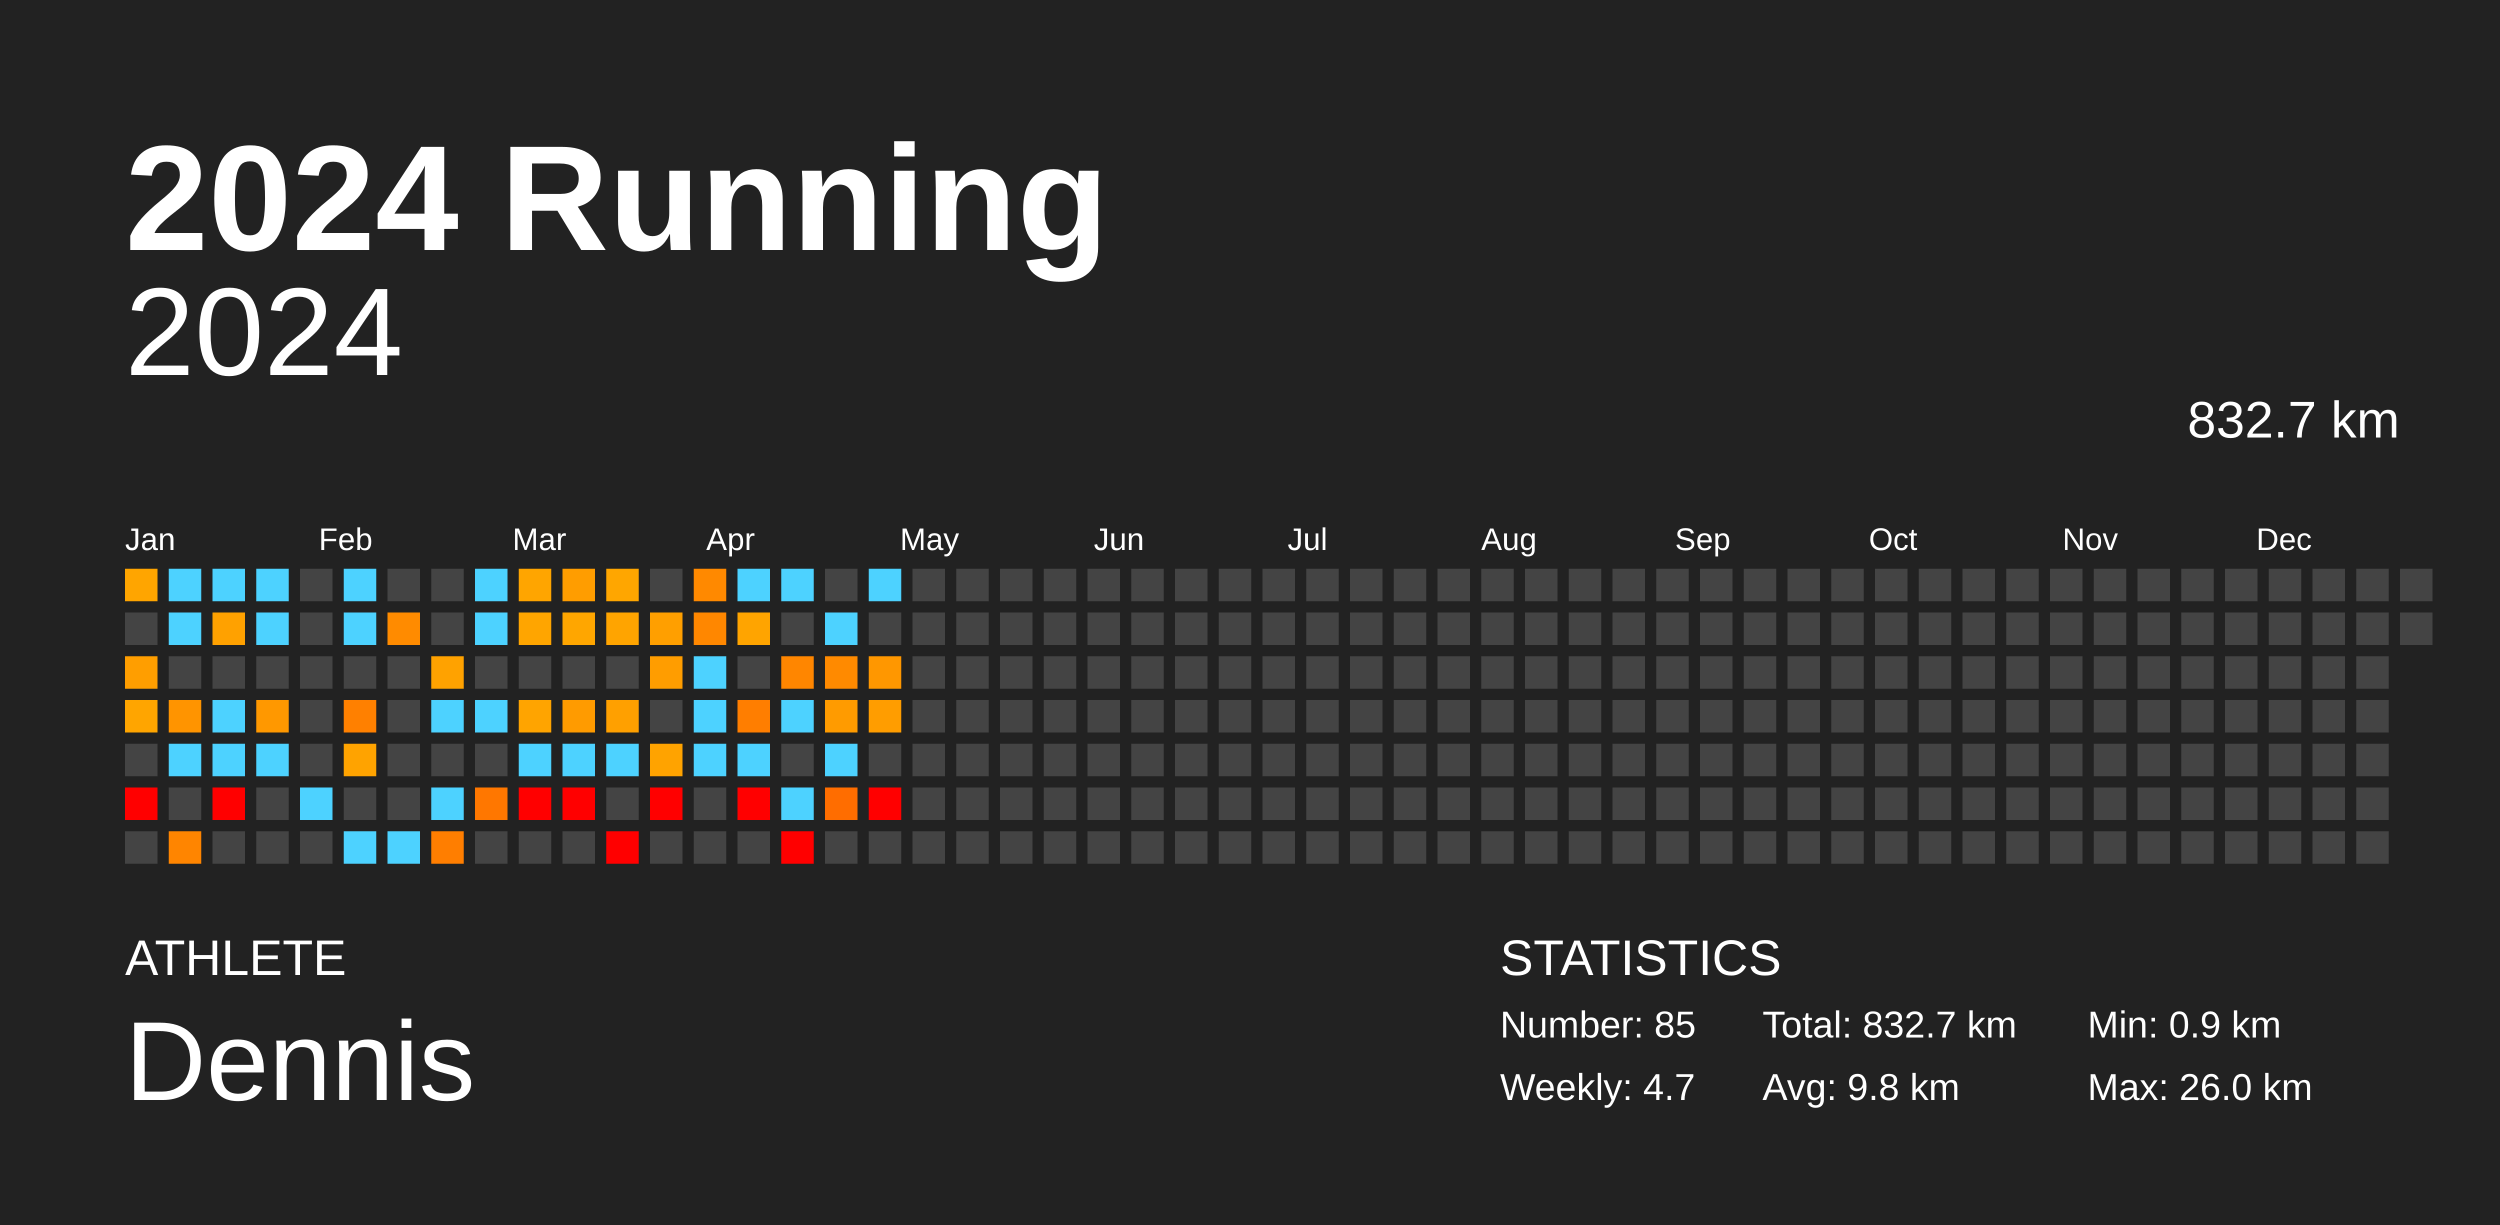
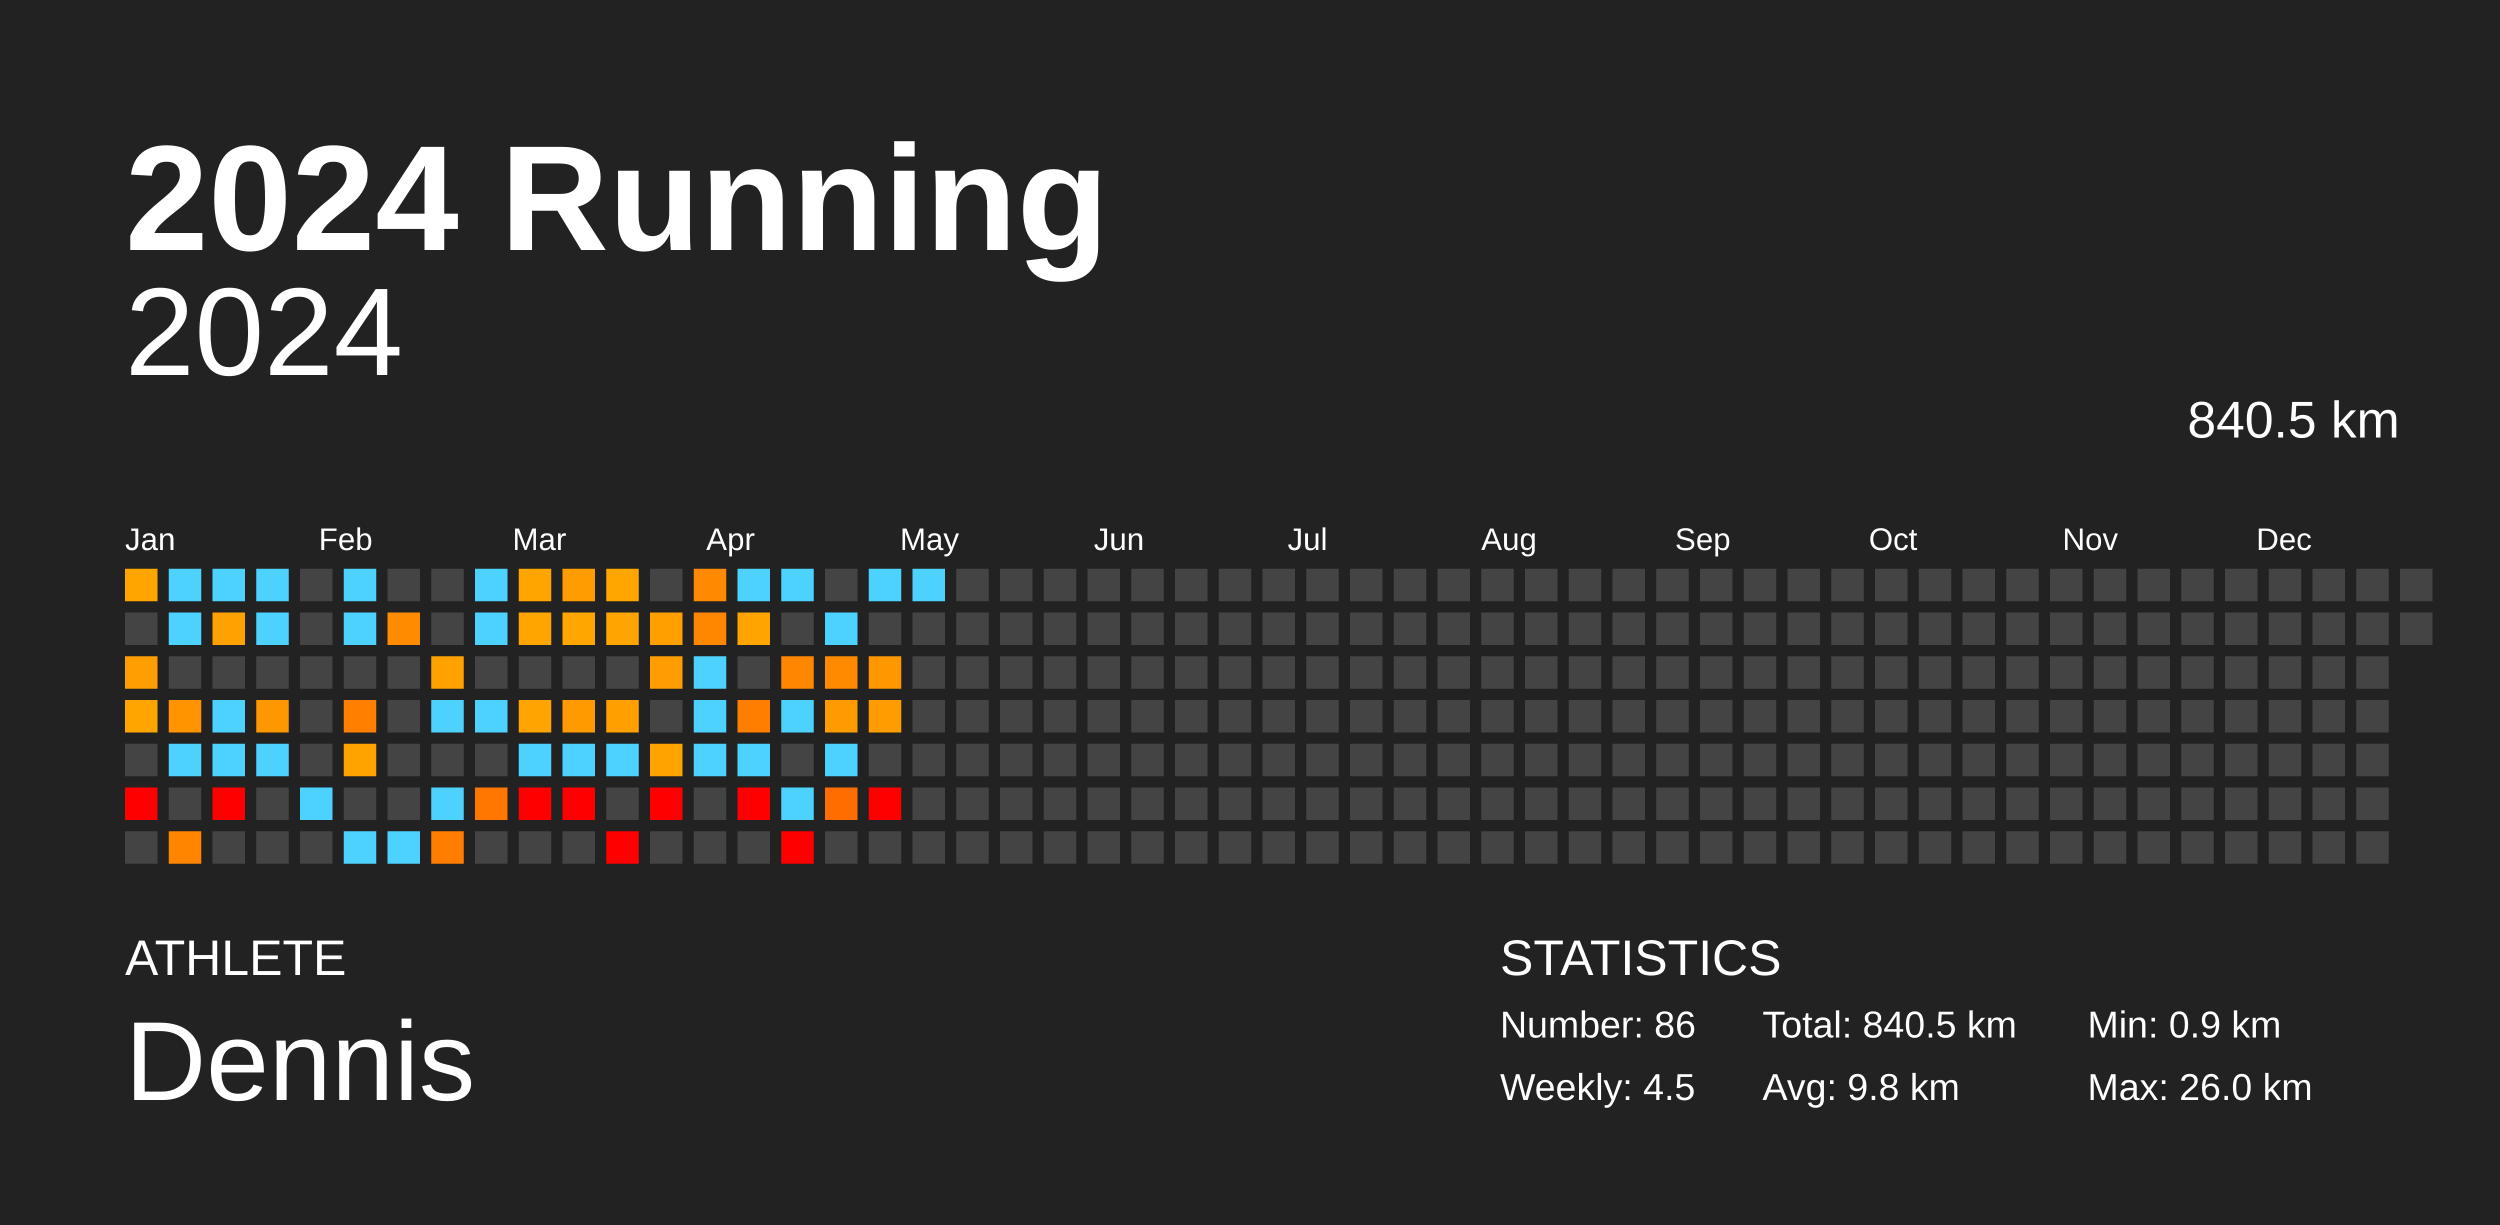
<svg xmlns="http://www.w3.org/2000/svg" baseProfile="full" height="98mm" version="1.1" viewBox="0,0,200,98" width="200mm">
  <defs />
  <rect fill="#222222" height="98" width="200" x="0" y="0" />
  <text fill="#FFFFFF" style="font-size:12px; font-family:Arial; font-weight:bold;" x="10" y="20">2024 Running</text>
  <text fill="#FFFFFF" style="font-size:4px; font-family:Arial" x="10" y="78">ATHLETE</text>
  <text fill="#FFFFFF" style="font-size:9px; font-family:Arial" x="10" y="88">Dennis</text>
  <text fill="#FFFFFF" style="font-size:4px; font-family:Arial" x="120" y="78">STATISTICS</text>
-   <text fill="#FFFFFF" style="font-size:3px; font-family:Arial" x="120" y="83">Number: 85</text>
-   <text fill="#FFFFFF" style="font-size:3px; font-family:Arial" x="120" y="88">Weekly: 4.7</text>
-   <text fill="#FFFFFF" style="font-size:3px; font-family:Arial" x="141" y="83">Total: 832.7 km</text>
+   <text fill="#FFFFFF" style="font-size:3px; font-family:Arial" x="120" y="83">Number: 86</text>
+   <text fill="#FFFFFF" style="font-size:3px; font-family:Arial" x="120" y="88">Weekly: 4.5</text>
+   <text fill="#FFFFFF" style="font-size:3px; font-family:Arial" x="141" y="83">Total: 840.5 km</text>
  <text fill="#FFFFFF" style="font-size:3px; font-family:Arial" x="141" y="88">Avg: 9.8 km</text>
  <text fill="#FFFFFF" style="font-size:3px; font-family:Arial" x="167" y="83">Min: 0.9 km</text>
  <text fill="#FFFFFF" style="font-size:3px; font-family:Arial" x="167" y="88">Max: 26.0 km</text>
  <text alignment-baseline="hanging" fill="#FFFFFF" style="font-size:10.0px; font-family:Arial;" x="10" y="30">2024</text>
-   <text alignment-baseline="hanging" fill="#FFFFFF" style="font-size:4.125px; font-family:Arial;" x="175" y="35">832.7 km</text>
+   <text alignment-baseline="hanging" fill="#FFFFFF" style="font-size:4.125px; font-family:Arial;" x="175" y="35">840.5 km</text>
  <text fill="#FFFFFF" style="font-size:2.5px; font-family:Arial" x="10.0" y="44">Jan</text>
  <text fill="#FFFFFF" style="font-size:2.5px; font-family:Arial" x="25.5" y="44">Feb</text>
  <text fill="#FFFFFF" style="font-size:2.5px; font-family:Arial" x="41.0" y="44">Mar</text>
  <text fill="#FFFFFF" style="font-size:2.5px; font-family:Arial" x="56.5" y="44">Apr</text>
  <text fill="#FFFFFF" style="font-size:2.5px; font-family:Arial" x="72.0" y="44">May</text>
  <text fill="#FFFFFF" style="font-size:2.5px; font-family:Arial" x="87.5" y="44">Jun</text>
  <text fill="#FFFFFF" style="font-size:2.5px; font-family:Arial" x="103.0" y="44">Jul</text>
  <text fill="#FFFFFF" style="font-size:2.5px; font-family:Arial" x="118.5" y="44">Aug</text>
  <text fill="#FFFFFF" style="font-size:2.5px; font-family:Arial" x="134.0" y="44">Sep</text>
  <text fill="#FFFFFF" style="font-size:2.5px; font-family:Arial" x="149.5" y="44">Oct</text>
  <text fill="#FFFFFF" style="font-size:2.5px; font-family:Arial" x="165.0" y="44">Nov</text>
  <text fill="#FFFFFF" style="font-size:2.5px; font-family:Arial" x="180.5" y="44">Dec</text>
  <rect fill="#ffa500" height="2.6" width="2.6" x="10.0" y="45.5" />
  <rect fill="#444444" height="2.6" width="2.6" x="10.0" y="49.0" />
  <rect fill="#ff9e00" height="2.6" width="2.6" x="10.0" y="52.5" />
  <rect fill="#ffa500" height="2.6" width="2.6" x="10.0" y="56.0" />
  <rect fill="#444444" height="2.6" width="2.6" x="10.0" y="59.5" />
  <rect fill="red" height="2.6" width="2.6" x="10.0" y="63.0" />
  <rect fill="#444444" height="2.6" width="2.6" x="10.0" y="66.5" />
  <rect fill="#4dd2ff" height="2.6" width="2.6" x="13.5" y="45.5" />
  <rect fill="#4dd2ff" height="2.6" width="2.6" x="13.5" y="49.0" />
  <rect fill="#444444" height="2.6" width="2.6" x="13.5" y="52.5" />
  <rect fill="#ff9400" height="2.6" width="2.6" x="13.5" y="56.0" />
  <rect fill="#4dd2ff" height="2.6" width="2.6" x="13.5" y="59.5" />
  <rect fill="#444444" height="2.6" width="2.6" x="13.5" y="63.0" />
  <rect fill="#ff8500" height="2.6" width="2.6" x="13.5" y="66.5" />
  <rect fill="#4dd2ff" height="2.6" width="2.6" x="17.0" y="45.5" />
  <rect fill="#ffa100" height="2.6" width="2.6" x="17.0" y="49.0" />
  <rect fill="#444444" height="2.6" width="2.6" x="17.0" y="52.5" />
  <rect fill="#4dd2ff" height="2.6" width="2.6" x="17.0" y="56.0" />
  <rect fill="#4dd2ff" height="2.6" width="2.6" x="17.0" y="59.5" />
  <rect fill="red" height="2.6" width="2.6" x="17.0" y="63.0" />
  <rect fill="#444444" height="2.6" width="2.6" x="17.0" y="66.5" />
  <rect fill="#4dd2ff" height="2.6" width="2.6" x="20.5" y="45.5" />
  <rect fill="#4dd2ff" height="2.6" width="2.6" x="20.5" y="49.0" />
  <rect fill="#444444" height="2.6" width="2.6" x="20.5" y="52.5" />
  <rect fill="#ff9800" height="2.6" width="2.6" x="20.5" y="56.0" />
  <rect fill="#4dd2ff" height="2.6" width="2.6" x="20.5" y="59.5" />
  <rect fill="#444444" height="2.6" width="2.6" x="20.5" y="63.0" />
  <rect fill="#444444" height="2.6" width="2.6" x="20.5" y="66.5" />
  <rect fill="#444444" height="2.6" width="2.6" x="24.0" y="45.5" />
  <rect fill="#444444" height="2.6" width="2.6" x="24.0" y="49.0" />
  <rect fill="#444444" height="2.6" width="2.6" x="24.0" y="52.5" />
  <rect fill="#444444" height="2.6" width="2.6" x="24.0" y="56.0" />
  <rect fill="#444444" height="2.6" width="2.6" x="24.0" y="59.5" />
  <rect fill="#4dd2ff" height="2.6" width="2.6" x="24.0" y="63.0" />
  <rect fill="#444444" height="2.6" width="2.6" x="24.0" y="66.5" />
  <rect fill="#4dd2ff" height="2.6" width="2.6" x="27.5" y="45.5" />
  <rect fill="#4dd2ff" height="2.6" width="2.6" x="27.5" y="49.0" />
  <rect fill="#444444" height="2.6" width="2.6" x="27.5" y="52.5" />
  <rect fill="#ff8000" height="2.6" width="2.6" x="27.5" y="56.0" />
  <rect fill="#ffa300" height="2.6" width="2.6" x="27.5" y="59.5" />
  <rect fill="#444444" height="2.6" width="2.6" x="27.5" y="63.0" />
  <rect fill="#4dd2ff" height="2.6" width="2.6" x="27.5" y="66.5" />
  <rect fill="#444444" height="2.6" width="2.6" x="31.0" y="45.5" />
  <rect fill="#ff8b00" height="2.6" width="2.6" x="31.0" y="49.0" />
  <rect fill="#444444" height="2.6" width="2.6" x="31.0" y="52.5" />
  <rect fill="#444444" height="2.6" width="2.6" x="31.0" y="56.0" />
  <rect fill="#444444" height="2.6" width="2.6" x="31.0" y="59.5" />
  <rect fill="#444444" height="2.6" width="2.6" x="31.0" y="63.0" />
  <rect fill="#4dd2ff" height="2.6" width="2.6" x="31.0" y="66.5" />
  <rect fill="#444444" height="2.6" width="2.6" x="34.5" y="45.5" />
  <rect fill="#444444" height="2.6" width="2.6" x="34.5" y="49.0" />
  <rect fill="#ffa200" height="2.6" width="2.6" x="34.5" y="52.5" />
  <rect fill="#4dd2ff" height="2.6" width="2.6" x="34.5" y="56.0" />
  <rect fill="#444444" height="2.6" width="2.6" x="34.5" y="59.5" />
  <rect fill="#4dd2ff" height="2.6" width="2.6" x="34.5" y="63.0" />
  <rect fill="#ff7e00" height="2.6" width="2.6" x="34.5" y="66.5" />
  <rect fill="#4dd2ff" height="2.6" width="2.6" x="38.0" y="45.5" />
  <rect fill="#4dd2ff" height="2.6" width="2.6" x="38.0" y="49.0" />
  <rect fill="#444444" height="2.6" width="2.6" x="38.0" y="52.5" />
  <rect fill="#4dd2ff" height="2.6" width="2.6" x="38.0" y="56.0" />
  <rect fill="#444444" height="2.6" width="2.6" x="38.0" y="59.5" />
  <rect fill="#ff7700" height="2.6" width="2.6" x="38.0" y="63.0" />
  <rect fill="#444444" height="2.6" width="2.6" x="38.0" y="66.5" />
  <rect fill="#ffa500" height="2.6" width="2.6" x="41.5" y="45.5" />
  <rect fill="#ffa500" height="2.6" width="2.6" x="41.5" y="49.0" />
  <rect fill="#444444" height="2.6" width="2.6" x="41.5" y="52.5" />
  <rect fill="#ffa400" height="2.6" width="2.6" x="41.5" y="56.0" />
  <rect fill="#4dd2ff" height="2.6" width="2.6" x="41.5" y="59.5" />
  <rect fill="red" height="2.6" width="2.6" x="41.5" y="63.0" />
  <rect fill="#444444" height="2.6" width="2.6" x="41.5" y="66.5" />
  <rect fill="#ff9d00" height="2.6" width="2.6" x="45.0" y="45.5" />
  <rect fill="#ffa600" height="2.6" width="2.6" x="45.0" y="49.0" />
  <rect fill="#444444" height="2.6" width="2.6" x="45.0" y="52.5" />
  <rect fill="#ff9b00" height="2.6" width="2.6" x="45.0" y="56.0" />
  <rect fill="#4dd2ff" height="2.6" width="2.6" x="45.0" y="59.5" />
  <rect fill="red" height="2.6" width="2.6" x="45.0" y="63.0" />
  <rect fill="#444444" height="2.6" width="2.6" x="45.0" y="66.5" />
  <rect fill="#ffa600" height="2.6" width="2.6" x="48.5" y="45.5" />
  <rect fill="#ffa400" height="2.6" width="2.6" x="48.5" y="49.0" />
  <rect fill="#444444" height="2.6" width="2.6" x="48.5" y="52.5" />
  <rect fill="#ffa000" height="2.6" width="2.6" x="48.5" y="56.0" />
  <rect fill="#4dd2ff" height="2.6" width="2.6" x="48.5" y="59.5" />
  <rect fill="#444444" height="2.6" width="2.6" x="48.5" y="63.0" />
  <rect fill="red" height="2.6" width="2.6" x="48.5" y="66.5" />
  <rect fill="#444444" height="2.6" width="2.6" x="52.0" y="45.5" />
  <rect fill="#ff9f00" height="2.6" width="2.6" x="52.0" y="49.0" />
  <rect fill="#ff9d00" height="2.6" width="2.6" x="52.0" y="52.5" />
  <rect fill="#444444" height="2.6" width="2.6" x="52.0" y="56.0" />
  <rect fill="#ffa300" height="2.6" width="2.6" x="52.0" y="59.5" />
  <rect fill="red" height="2.6" width="2.6" x="52.0" y="63.0" />
  <rect fill="#444444" height="2.6" width="2.6" x="52.0" y="66.5" />
  <rect fill="#ff8900" height="2.6" width="2.6" x="55.5" y="45.5" />
  <rect fill="#ff8700" height="2.6" width="2.6" x="55.5" y="49.0" />
  <rect fill="#4dd2ff" height="2.6" width="2.6" x="55.5" y="52.5" />
  <rect fill="#4dd2ff" height="2.6" width="2.6" x="55.5" y="56.0" />
  <rect fill="#4dd2ff" height="2.6" width="2.6" x="55.5" y="59.5" />
  <rect fill="#444444" height="2.6" width="2.6" x="55.5" y="63.0" />
  <rect fill="#444444" height="2.6" width="2.6" x="55.5" y="66.5" />
  <rect fill="#4dd2ff" height="2.6" width="2.6" x="59.0" y="45.5" />
  <rect fill="#ffa400" height="2.6" width="2.6" x="59.0" y="49.0" />
  <rect fill="#444444" height="2.6" width="2.6" x="59.0" y="52.5" />
  <rect fill="#ff7e00" height="2.6" width="2.6" x="59.0" y="56.0" />
  <rect fill="#4dd2ff" height="2.6" width="2.6" x="59.0" y="59.5" />
  <rect fill="red" height="2.6" width="2.6" x="59.0" y="63.0" />
  <rect fill="#444444" height="2.6" width="2.6" x="59.0" y="66.5" />
  <rect fill="#4dd2ff" height="2.6" width="2.6" x="62.5" y="45.5" />
  <rect fill="#444444" height="2.6" width="2.6" x="62.5" y="49.0" />
  <rect fill="#ff8600" height="2.6" width="2.6" x="62.5" y="52.5" />
  <rect fill="#4dd2ff" height="2.6" width="2.6" x="62.5" y="56.0" />
  <rect fill="#444444" height="2.6" width="2.6" x="62.5" y="59.5" />
  <rect fill="#4dd2ff" height="2.6" width="2.6" x="62.5" y="63.0" />
  <rect fill="red" height="2.6" width="2.6" x="62.5" y="66.5" />
  <rect fill="#444444" height="2.6" width="2.6" x="66.0" y="45.5" />
  <rect fill="#4dd2ff" height="2.6" width="2.6" x="66.0" y="49.0" />
  <rect fill="#ff8a00" height="2.6" width="2.6" x="66.0" y="52.5" />
  <rect fill="#ff9b00" height="2.6" width="2.6" x="66.0" y="56.0" />
  <rect fill="#4dd2ff" height="2.6" width="2.6" x="66.0" y="59.5" />
  <rect fill="#ff6d00" height="2.6" width="2.6" x="66.0" y="63.0" />
  <rect fill="#444444" height="2.6" width="2.6" x="66.0" y="66.5" />
  <rect fill="#4dd2ff" height="2.6" width="2.6" x="69.5" y="45.5" />
  <rect fill="#444444" height="2.6" width="2.6" x="69.5" y="49.0" />
  <rect fill="#ff9700" height="2.6" width="2.6" x="69.5" y="52.5" />
  <rect fill="#ff9d00" height="2.6" width="2.6" x="69.5" y="56.0" />
  <rect fill="#444444" height="2.6" width="2.6" x="69.5" y="59.5" />
  <rect fill="red" height="2.6" width="2.6" x="69.5" y="63.0" />
  <rect fill="#444444" height="2.6" width="2.6" x="69.5" y="66.5" />
-   <rect fill="#444444" height="2.6" width="2.6" x="73.0" y="45.5" />
+   <rect fill="#4dd2ff" height="2.6" width="2.6" x="73.0" y="45.5" />
  <rect fill="#444444" height="2.6" width="2.6" x="73.0" y="49.0" />
  <rect fill="#444444" height="2.6" width="2.6" x="73.0" y="52.5" />
  <rect fill="#444444" height="2.6" width="2.6" x="73.0" y="56.0" />
  <rect fill="#444444" height="2.6" width="2.6" x="73.0" y="59.5" />
  <rect fill="#444444" height="2.6" width="2.6" x="73.0" y="63.0" />
  <rect fill="#444444" height="2.6" width="2.6" x="73.0" y="66.5" />
  <rect fill="#444444" height="2.6" width="2.6" x="76.5" y="45.5" />
  <rect fill="#444444" height="2.6" width="2.6" x="76.5" y="49.0" />
  <rect fill="#444444" height="2.6" width="2.6" x="76.5" y="52.5" />
  <rect fill="#444444" height="2.6" width="2.6" x="76.5" y="56.0" />
  <rect fill="#444444" height="2.6" width="2.6" x="76.5" y="59.5" />
  <rect fill="#444444" height="2.6" width="2.6" x="76.5" y="63.0" />
  <rect fill="#444444" height="2.6" width="2.6" x="76.5" y="66.5" />
  <rect fill="#444444" height="2.6" width="2.6" x="80.0" y="45.5" />
  <rect fill="#444444" height="2.6" width="2.6" x="80.0" y="49.0" />
  <rect fill="#444444" height="2.6" width="2.6" x="80.0" y="52.5" />
  <rect fill="#444444" height="2.6" width="2.6" x="80.0" y="56.0" />
  <rect fill="#444444" height="2.6" width="2.6" x="80.0" y="59.5" />
  <rect fill="#444444" height="2.6" width="2.6" x="80.0" y="63.0" />
  <rect fill="#444444" height="2.6" width="2.6" x="80.0" y="66.5" />
  <rect fill="#444444" height="2.6" width="2.6" x="83.5" y="45.5" />
  <rect fill="#444444" height="2.6" width="2.6" x="83.5" y="49.0" />
  <rect fill="#444444" height="2.6" width="2.6" x="83.5" y="52.5" />
  <rect fill="#444444" height="2.6" width="2.6" x="83.5" y="56.0" />
  <rect fill="#444444" height="2.6" width="2.6" x="83.5" y="59.5" />
  <rect fill="#444444" height="2.6" width="2.6" x="83.5" y="63.0" />
  <rect fill="#444444" height="2.6" width="2.6" x="83.5" y="66.5" />
  <rect fill="#444444" height="2.6" width="2.6" x="87.0" y="45.5" />
  <rect fill="#444444" height="2.6" width="2.6" x="87.0" y="49.0" />
  <rect fill="#444444" height="2.6" width="2.6" x="87.0" y="52.5" />
  <rect fill="#444444" height="2.6" width="2.6" x="87.0" y="56.0" />
  <rect fill="#444444" height="2.6" width="2.6" x="87.0" y="59.5" />
  <rect fill="#444444" height="2.6" width="2.6" x="87.0" y="63.0" />
  <rect fill="#444444" height="2.6" width="2.6" x="87.0" y="66.5" />
  <rect fill="#444444" height="2.6" width="2.6" x="90.5" y="45.5" />
  <rect fill="#444444" height="2.6" width="2.6" x="90.5" y="49.0" />
  <rect fill="#444444" height="2.6" width="2.6" x="90.5" y="52.5" />
  <rect fill="#444444" height="2.6" width="2.6" x="90.5" y="56.0" />
  <rect fill="#444444" height="2.6" width="2.6" x="90.5" y="59.5" />
  <rect fill="#444444" height="2.6" width="2.6" x="90.5" y="63.0" />
  <rect fill="#444444" height="2.6" width="2.6" x="90.5" y="66.5" />
  <rect fill="#444444" height="2.6" width="2.6" x="94.0" y="45.5" />
  <rect fill="#444444" height="2.6" width="2.6" x="94.0" y="49.0" />
  <rect fill="#444444" height="2.6" width="2.6" x="94.0" y="52.5" />
  <rect fill="#444444" height="2.6" width="2.6" x="94.0" y="56.0" />
  <rect fill="#444444" height="2.6" width="2.6" x="94.0" y="59.5" />
  <rect fill="#444444" height="2.6" width="2.6" x="94.0" y="63.0" />
  <rect fill="#444444" height="2.6" width="2.6" x="94.0" y="66.5" />
  <rect fill="#444444" height="2.6" width="2.6" x="97.5" y="45.5" />
  <rect fill="#444444" height="2.6" width="2.6" x="97.5" y="49.0" />
  <rect fill="#444444" height="2.6" width="2.6" x="97.5" y="52.5" />
  <rect fill="#444444" height="2.6" width="2.6" x="97.5" y="56.0" />
  <rect fill="#444444" height="2.6" width="2.6" x="97.5" y="59.5" />
  <rect fill="#444444" height="2.6" width="2.6" x="97.5" y="63.0" />
  <rect fill="#444444" height="2.6" width="2.6" x="97.5" y="66.5" />
  <rect fill="#444444" height="2.6" width="2.6" x="101.0" y="45.5" />
  <rect fill="#444444" height="2.6" width="2.6" x="101.0" y="49.0" />
  <rect fill="#444444" height="2.6" width="2.6" x="101.0" y="52.5" />
  <rect fill="#444444" height="2.6" width="2.6" x="101.0" y="56.0" />
  <rect fill="#444444" height="2.6" width="2.6" x="101.0" y="59.5" />
  <rect fill="#444444" height="2.6" width="2.6" x="101.0" y="63.0" />
  <rect fill="#444444" height="2.6" width="2.6" x="101.0" y="66.5" />
  <rect fill="#444444" height="2.6" width="2.6" x="104.5" y="45.5" />
  <rect fill="#444444" height="2.6" width="2.6" x="104.5" y="49.0" />
  <rect fill="#444444" height="2.6" width="2.6" x="104.5" y="52.5" />
  <rect fill="#444444" height="2.6" width="2.6" x="104.5" y="56.0" />
  <rect fill="#444444" height="2.6" width="2.6" x="104.5" y="59.5" />
  <rect fill="#444444" height="2.6" width="2.6" x="104.5" y="63.0" />
  <rect fill="#444444" height="2.6" width="2.6" x="104.5" y="66.5" />
  <rect fill="#444444" height="2.6" width="2.6" x="108.0" y="45.5" />
  <rect fill="#444444" height="2.6" width="2.6" x="108.0" y="49.0" />
  <rect fill="#444444" height="2.6" width="2.6" x="108.0" y="52.5" />
  <rect fill="#444444" height="2.6" width="2.6" x="108.0" y="56.0" />
  <rect fill="#444444" height="2.6" width="2.6" x="108.0" y="59.5" />
  <rect fill="#444444" height="2.6" width="2.6" x="108.0" y="63.0" />
  <rect fill="#444444" height="2.6" width="2.6" x="108.0" y="66.5" />
  <rect fill="#444444" height="2.6" width="2.6" x="111.5" y="45.5" />
  <rect fill="#444444" height="2.6" width="2.6" x="111.5" y="49.0" />
  <rect fill="#444444" height="2.6" width="2.6" x="111.5" y="52.5" />
  <rect fill="#444444" height="2.6" width="2.6" x="111.5" y="56.0" />
  <rect fill="#444444" height="2.6" width="2.6" x="111.5" y="59.5" />
  <rect fill="#444444" height="2.6" width="2.6" x="111.5" y="63.0" />
  <rect fill="#444444" height="2.6" width="2.6" x="111.5" y="66.5" />
  <rect fill="#444444" height="2.6" width="2.6" x="115.0" y="45.5" />
  <rect fill="#444444" height="2.6" width="2.6" x="115.0" y="49.0" />
  <rect fill="#444444" height="2.6" width="2.6" x="115.0" y="52.5" />
  <rect fill="#444444" height="2.6" width="2.6" x="115.0" y="56.0" />
  <rect fill="#444444" height="2.6" width="2.6" x="115.0" y="59.5" />
  <rect fill="#444444" height="2.6" width="2.6" x="115.0" y="63.0" />
  <rect fill="#444444" height="2.6" width="2.6" x="115.0" y="66.5" />
  <rect fill="#444444" height="2.6" width="2.6" x="118.5" y="45.5" />
  <rect fill="#444444" height="2.6" width="2.6" x="118.5" y="49.0" />
  <rect fill="#444444" height="2.6" width="2.6" x="118.5" y="52.5" />
  <rect fill="#444444" height="2.6" width="2.6" x="118.5" y="56.0" />
  <rect fill="#444444" height="2.6" width="2.6" x="118.5" y="59.5" />
  <rect fill="#444444" height="2.6" width="2.6" x="118.5" y="63.0" />
  <rect fill="#444444" height="2.6" width="2.6" x="118.5" y="66.5" />
  <rect fill="#444444" height="2.6" width="2.6" x="122.0" y="45.5" />
  <rect fill="#444444" height="2.6" width="2.6" x="122.0" y="49.0" />
  <rect fill="#444444" height="2.6" width="2.6" x="122.0" y="52.5" />
  <rect fill="#444444" height="2.6" width="2.6" x="122.0" y="56.0" />
  <rect fill="#444444" height="2.6" width="2.6" x="122.0" y="59.5" />
  <rect fill="#444444" height="2.6" width="2.6" x="122.0" y="63.0" />
  <rect fill="#444444" height="2.6" width="2.6" x="122.0" y="66.5" />
  <rect fill="#444444" height="2.6" width="2.6" x="125.5" y="45.5" />
  <rect fill="#444444" height="2.6" width="2.6" x="125.5" y="49.0" />
  <rect fill="#444444" height="2.6" width="2.6" x="125.5" y="52.5" />
  <rect fill="#444444" height="2.6" width="2.6" x="125.5" y="56.0" />
  <rect fill="#444444" height="2.6" width="2.6" x="125.5" y="59.5" />
  <rect fill="#444444" height="2.6" width="2.6" x="125.5" y="63.0" />
  <rect fill="#444444" height="2.6" width="2.6" x="125.5" y="66.5" />
  <rect fill="#444444" height="2.6" width="2.6" x="129.0" y="45.5" />
  <rect fill="#444444" height="2.6" width="2.6" x="129.0" y="49.0" />
  <rect fill="#444444" height="2.6" width="2.6" x="129.0" y="52.5" />
  <rect fill="#444444" height="2.6" width="2.6" x="129.0" y="56.0" />
  <rect fill="#444444" height="2.6" width="2.6" x="129.0" y="59.5" />
  <rect fill="#444444" height="2.6" width="2.6" x="129.0" y="63.0" />
  <rect fill="#444444" height="2.6" width="2.6" x="129.0" y="66.5" />
  <rect fill="#444444" height="2.6" width="2.6" x="132.5" y="45.5" />
  <rect fill="#444444" height="2.6" width="2.6" x="132.5" y="49.0" />
  <rect fill="#444444" height="2.6" width="2.6" x="132.5" y="52.5" />
  <rect fill="#444444" height="2.6" width="2.6" x="132.5" y="56.0" />
  <rect fill="#444444" height="2.6" width="2.6" x="132.5" y="59.5" />
  <rect fill="#444444" height="2.6" width="2.6" x="132.5" y="63.0" />
  <rect fill="#444444" height="2.6" width="2.6" x="132.5" y="66.5" />
  <rect fill="#444444" height="2.6" width="2.6" x="136.0" y="45.5" />
  <rect fill="#444444" height="2.6" width="2.6" x="136.0" y="49.0" />
  <rect fill="#444444" height="2.6" width="2.6" x="136.0" y="52.5" />
  <rect fill="#444444" height="2.6" width="2.6" x="136.0" y="56.0" />
  <rect fill="#444444" height="2.6" width="2.6" x="136.0" y="59.5" />
  <rect fill="#444444" height="2.6" width="2.6" x="136.0" y="63.0" />
  <rect fill="#444444" height="2.6" width="2.6" x="136.0" y="66.5" />
  <rect fill="#444444" height="2.6" width="2.6" x="139.5" y="45.5" />
  <rect fill="#444444" height="2.6" width="2.6" x="139.5" y="49.0" />
  <rect fill="#444444" height="2.6" width="2.6" x="139.5" y="52.5" />
  <rect fill="#444444" height="2.6" width="2.6" x="139.5" y="56.0" />
  <rect fill="#444444" height="2.6" width="2.6" x="139.5" y="59.5" />
  <rect fill="#444444" height="2.6" width="2.6" x="139.5" y="63.0" />
  <rect fill="#444444" height="2.6" width="2.6" x="139.5" y="66.5" />
  <rect fill="#444444" height="2.6" width="2.6" x="143.0" y="45.5" />
  <rect fill="#444444" height="2.6" width="2.6" x="143.0" y="49.0" />
  <rect fill="#444444" height="2.6" width="2.6" x="143.0" y="52.5" />
  <rect fill="#444444" height="2.6" width="2.6" x="143.0" y="56.0" />
  <rect fill="#444444" height="2.6" width="2.6" x="143.0" y="59.5" />
  <rect fill="#444444" height="2.6" width="2.6" x="143.0" y="63.0" />
  <rect fill="#444444" height="2.6" width="2.6" x="143.0" y="66.5" />
  <rect fill="#444444" height="2.6" width="2.6" x="146.5" y="45.5" />
  <rect fill="#444444" height="2.6" width="2.6" x="146.5" y="49.0" />
  <rect fill="#444444" height="2.6" width="2.6" x="146.5" y="52.5" />
  <rect fill="#444444" height="2.6" width="2.6" x="146.5" y="56.0" />
  <rect fill="#444444" height="2.6" width="2.6" x="146.5" y="59.5" />
  <rect fill="#444444" height="2.6" width="2.6" x="146.5" y="63.0" />
  <rect fill="#444444" height="2.6" width="2.6" x="146.5" y="66.5" />
  <rect fill="#444444" height="2.6" width="2.6" x="150.0" y="45.5" />
  <rect fill="#444444" height="2.6" width="2.6" x="150.0" y="49.0" />
  <rect fill="#444444" height="2.6" width="2.6" x="150.0" y="52.5" />
  <rect fill="#444444" height="2.6" width="2.6" x="150.0" y="56.0" />
  <rect fill="#444444" height="2.6" width="2.6" x="150.0" y="59.5" />
  <rect fill="#444444" height="2.6" width="2.6" x="150.0" y="63.0" />
  <rect fill="#444444" height="2.6" width="2.6" x="150.0" y="66.5" />
  <rect fill="#444444" height="2.6" width="2.6" x="153.5" y="45.5" />
  <rect fill="#444444" height="2.6" width="2.6" x="153.5" y="49.0" />
  <rect fill="#444444" height="2.6" width="2.6" x="153.5" y="52.5" />
  <rect fill="#444444" height="2.6" width="2.6" x="153.5" y="56.0" />
  <rect fill="#444444" height="2.6" width="2.6" x="153.5" y="59.5" />
  <rect fill="#444444" height="2.6" width="2.6" x="153.5" y="63.0" />
  <rect fill="#444444" height="2.6" width="2.6" x="153.5" y="66.5" />
  <rect fill="#444444" height="2.6" width="2.6" x="157.0" y="45.5" />
  <rect fill="#444444" height="2.6" width="2.6" x="157.0" y="49.0" />
  <rect fill="#444444" height="2.6" width="2.6" x="157.0" y="52.5" />
  <rect fill="#444444" height="2.6" width="2.6" x="157.0" y="56.0" />
  <rect fill="#444444" height="2.6" width="2.6" x="157.0" y="59.5" />
  <rect fill="#444444" height="2.6" width="2.6" x="157.0" y="63.0" />
  <rect fill="#444444" height="2.6" width="2.6" x="157.0" y="66.5" />
  <rect fill="#444444" height="2.6" width="2.6" x="160.5" y="45.5" />
  <rect fill="#444444" height="2.6" width="2.6" x="160.5" y="49.0" />
  <rect fill="#444444" height="2.6" width="2.6" x="160.5" y="52.5" />
  <rect fill="#444444" height="2.6" width="2.6" x="160.5" y="56.0" />
  <rect fill="#444444" height="2.6" width="2.6" x="160.5" y="59.5" />
  <rect fill="#444444" height="2.6" width="2.6" x="160.5" y="63.0" />
  <rect fill="#444444" height="2.6" width="2.6" x="160.5" y="66.5" />
  <rect fill="#444444" height="2.6" width="2.6" x="164.0" y="45.5" />
  <rect fill="#444444" height="2.6" width="2.6" x="164.0" y="49.0" />
  <rect fill="#444444" height="2.6" width="2.6" x="164.0" y="52.5" />
  <rect fill="#444444" height="2.6" width="2.6" x="164.0" y="56.0" />
  <rect fill="#444444" height="2.6" width="2.6" x="164.0" y="59.5" />
  <rect fill="#444444" height="2.6" width="2.6" x="164.0" y="63.0" />
  <rect fill="#444444" height="2.6" width="2.6" x="164.0" y="66.5" />
  <rect fill="#444444" height="2.6" width="2.6" x="167.5" y="45.5" />
  <rect fill="#444444" height="2.6" width="2.6" x="167.5" y="49.0" />
  <rect fill="#444444" height="2.6" width="2.6" x="167.5" y="52.5" />
  <rect fill="#444444" height="2.6" width="2.6" x="167.5" y="56.0" />
  <rect fill="#444444" height="2.6" width="2.6" x="167.5" y="59.5" />
  <rect fill="#444444" height="2.6" width="2.6" x="167.5" y="63.0" />
  <rect fill="#444444" height="2.6" width="2.6" x="167.5" y="66.5" />
  <rect fill="#444444" height="2.6" width="2.6" x="171.0" y="45.5" />
  <rect fill="#444444" height="2.6" width="2.6" x="171.0" y="49.0" />
  <rect fill="#444444" height="2.6" width="2.6" x="171.0" y="52.5" />
  <rect fill="#444444" height="2.6" width="2.6" x="171.0" y="56.0" />
  <rect fill="#444444" height="2.6" width="2.6" x="171.0" y="59.5" />
  <rect fill="#444444" height="2.6" width="2.6" x="171.0" y="63.0" />
  <rect fill="#444444" height="2.6" width="2.6" x="171.0" y="66.5" />
  <rect fill="#444444" height="2.6" width="2.6" x="174.5" y="45.5" />
  <rect fill="#444444" height="2.6" width="2.6" x="174.5" y="49.0" />
  <rect fill="#444444" height="2.6" width="2.6" x="174.5" y="52.5" />
  <rect fill="#444444" height="2.6" width="2.6" x="174.5" y="56.0" />
  <rect fill="#444444" height="2.6" width="2.6" x="174.5" y="59.5" />
  <rect fill="#444444" height="2.6" width="2.6" x="174.5" y="63.0" />
  <rect fill="#444444" height="2.6" width="2.6" x="174.5" y="66.5" />
  <rect fill="#444444" height="2.6" width="2.6" x="178.0" y="45.5" />
  <rect fill="#444444" height="2.6" width="2.6" x="178.0" y="49.0" />
  <rect fill="#444444" height="2.6" width="2.6" x="178.0" y="52.5" />
  <rect fill="#444444" height="2.6" width="2.6" x="178.0" y="56.0" />
  <rect fill="#444444" height="2.6" width="2.6" x="178.0" y="59.5" />
  <rect fill="#444444" height="2.6" width="2.6" x="178.0" y="63.0" />
  <rect fill="#444444" height="2.6" width="2.6" x="178.0" y="66.5" />
  <rect fill="#444444" height="2.6" width="2.6" x="181.5" y="45.5" />
  <rect fill="#444444" height="2.6" width="2.6" x="181.5" y="49.0" />
  <rect fill="#444444" height="2.6" width="2.6" x="181.5" y="52.5" />
  <rect fill="#444444" height="2.6" width="2.6" x="181.5" y="56.0" />
  <rect fill="#444444" height="2.6" width="2.6" x="181.5" y="59.5" />
  <rect fill="#444444" height="2.6" width="2.6" x="181.5" y="63.0" />
  <rect fill="#444444" height="2.6" width="2.6" x="181.5" y="66.5" />
  <rect fill="#444444" height="2.6" width="2.6" x="185.0" y="45.5" />
  <rect fill="#444444" height="2.6" width="2.6" x="185.0" y="49.0" />
  <rect fill="#444444" height="2.6" width="2.6" x="185.0" y="52.5" />
  <rect fill="#444444" height="2.6" width="2.6" x="185.0" y="56.0" />
  <rect fill="#444444" height="2.6" width="2.6" x="185.0" y="59.5" />
  <rect fill="#444444" height="2.6" width="2.6" x="185.0" y="63.0" />
  <rect fill="#444444" height="2.6" width="2.6" x="185.0" y="66.5" />
  <rect fill="#444444" height="2.6" width="2.6" x="188.5" y="45.5" />
  <rect fill="#444444" height="2.6" width="2.6" x="188.5" y="49.0" />
  <rect fill="#444444" height="2.6" width="2.6" x="188.5" y="52.5" />
  <rect fill="#444444" height="2.6" width="2.6" x="188.5" y="56.0" />
  <rect fill="#444444" height="2.6" width="2.6" x="188.5" y="59.5" />
  <rect fill="#444444" height="2.6" width="2.6" x="188.5" y="63.0" />
  <rect fill="#444444" height="2.6" width="2.6" x="188.5" y="66.5" />
  <rect fill="#444444" height="2.6" width="2.6" x="192.0" y="45.5" />
  <rect fill="#444444" height="2.6" width="2.6" x="192.0" y="49.0" />
</svg>
